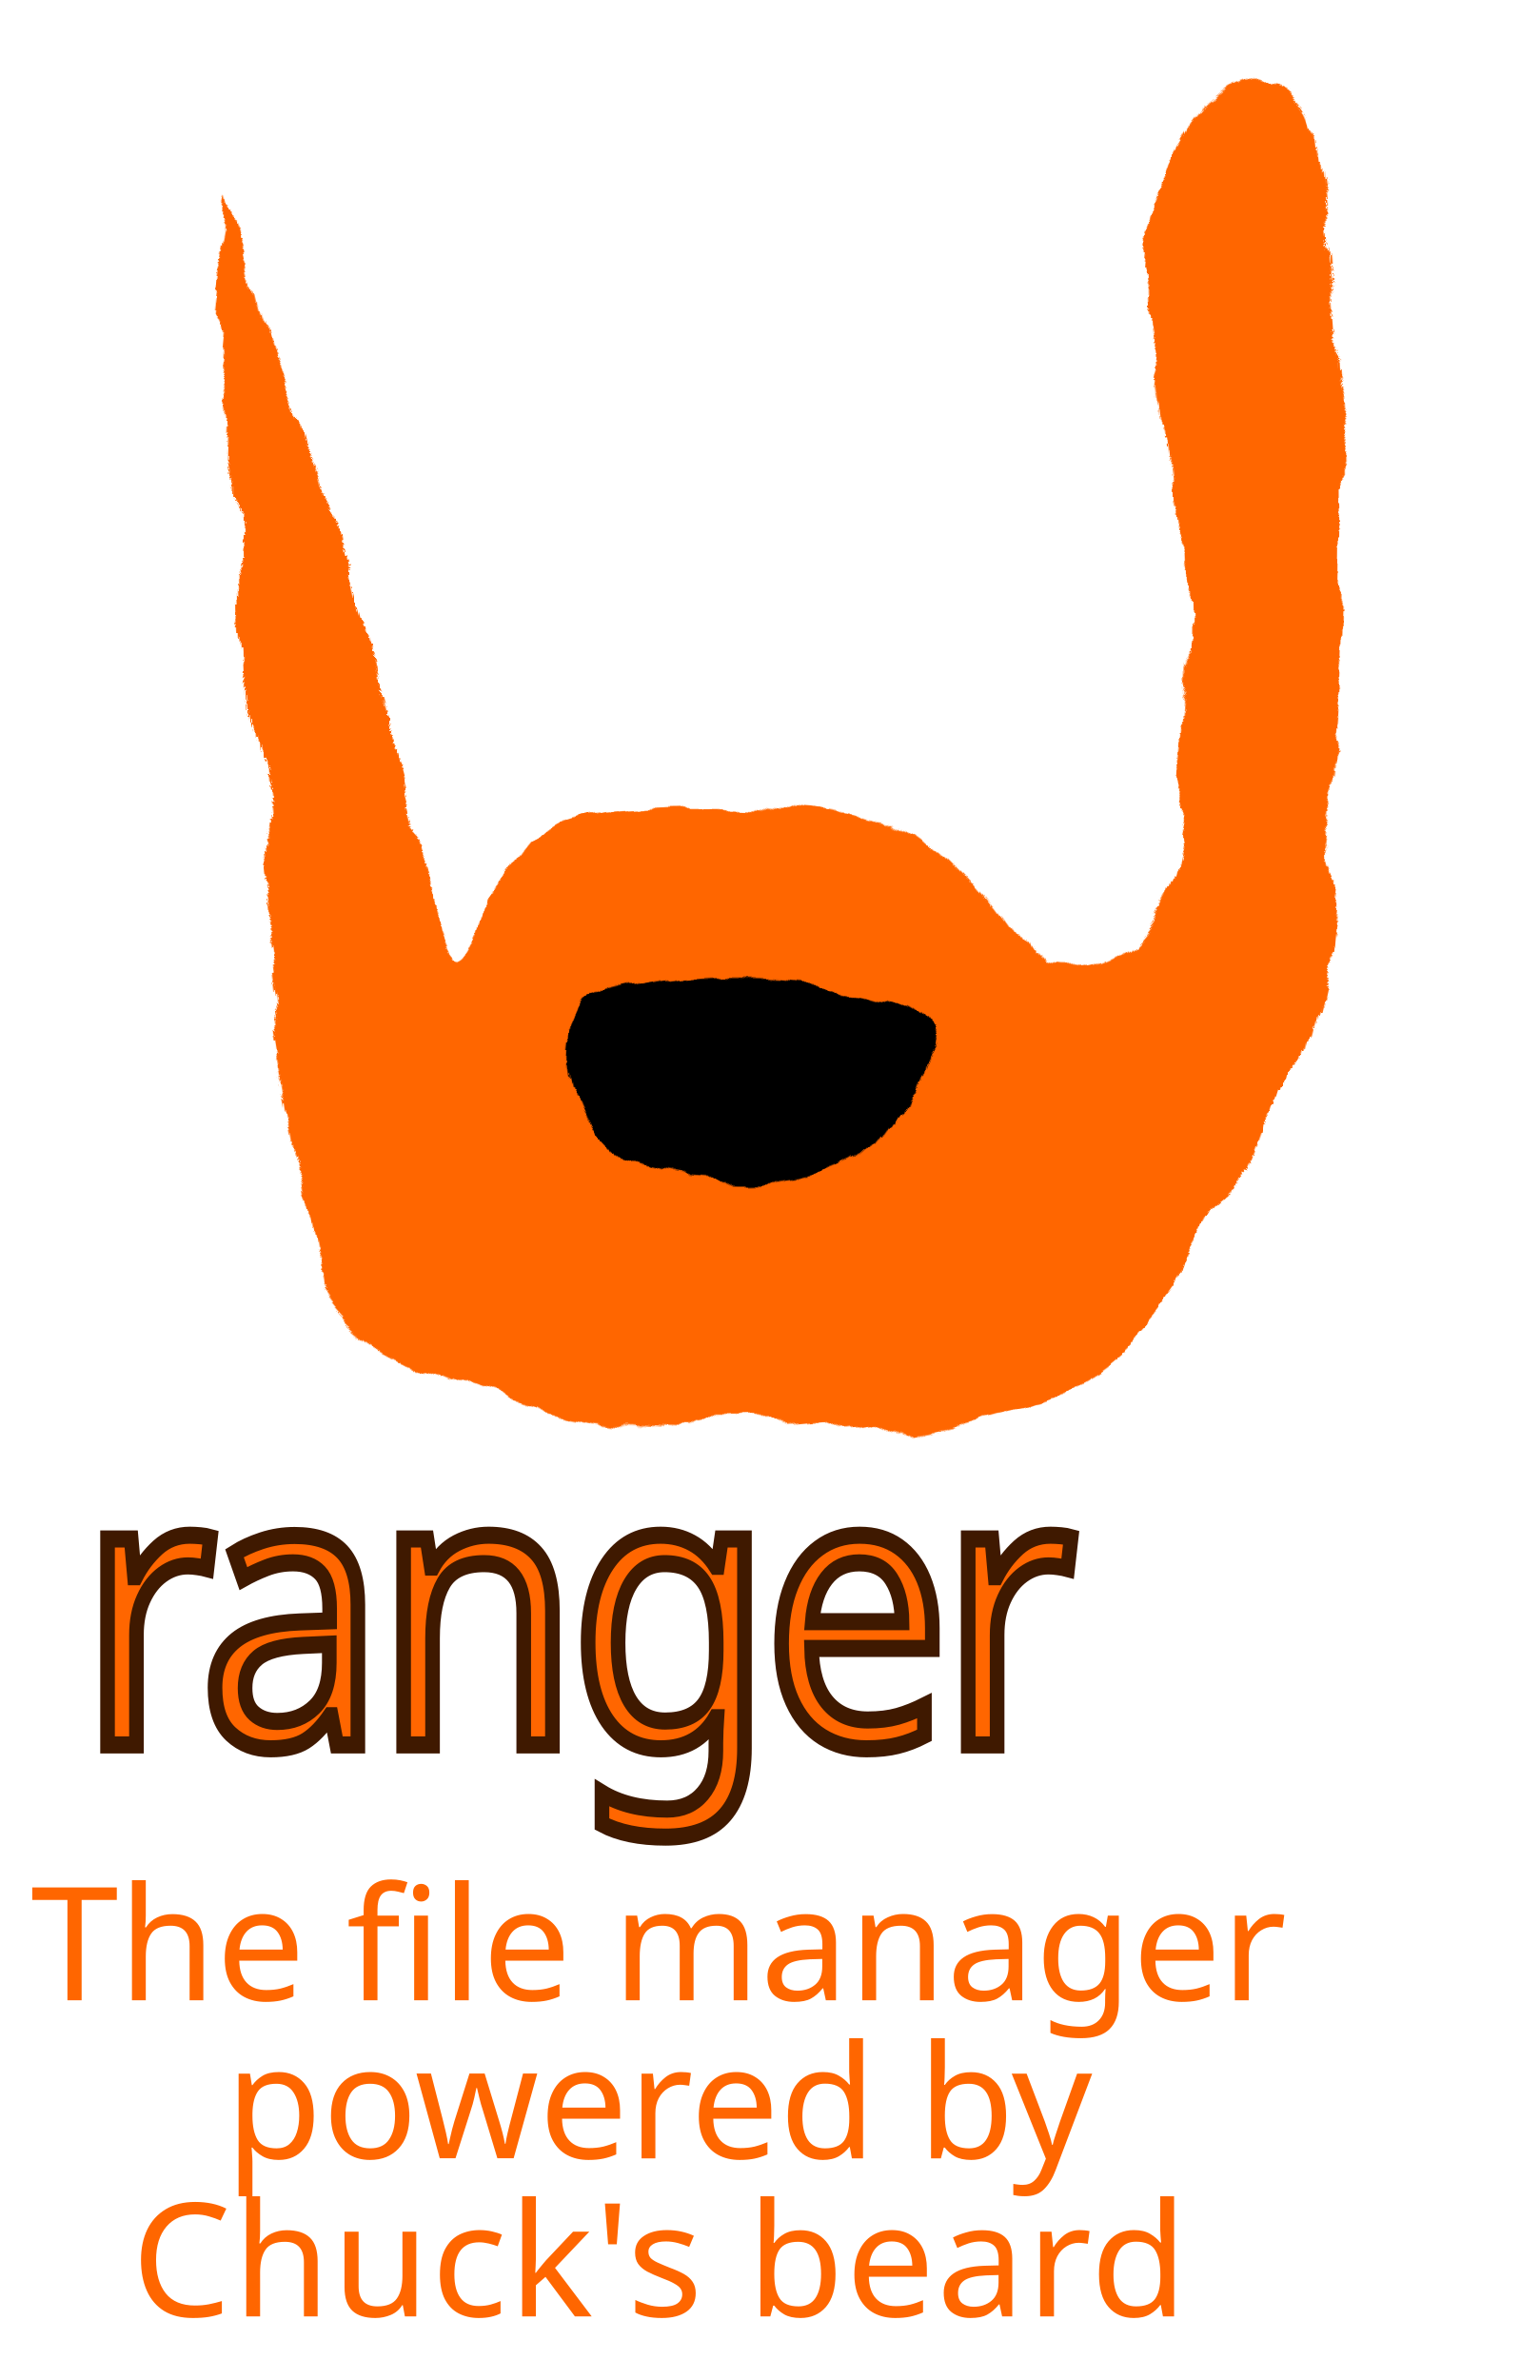
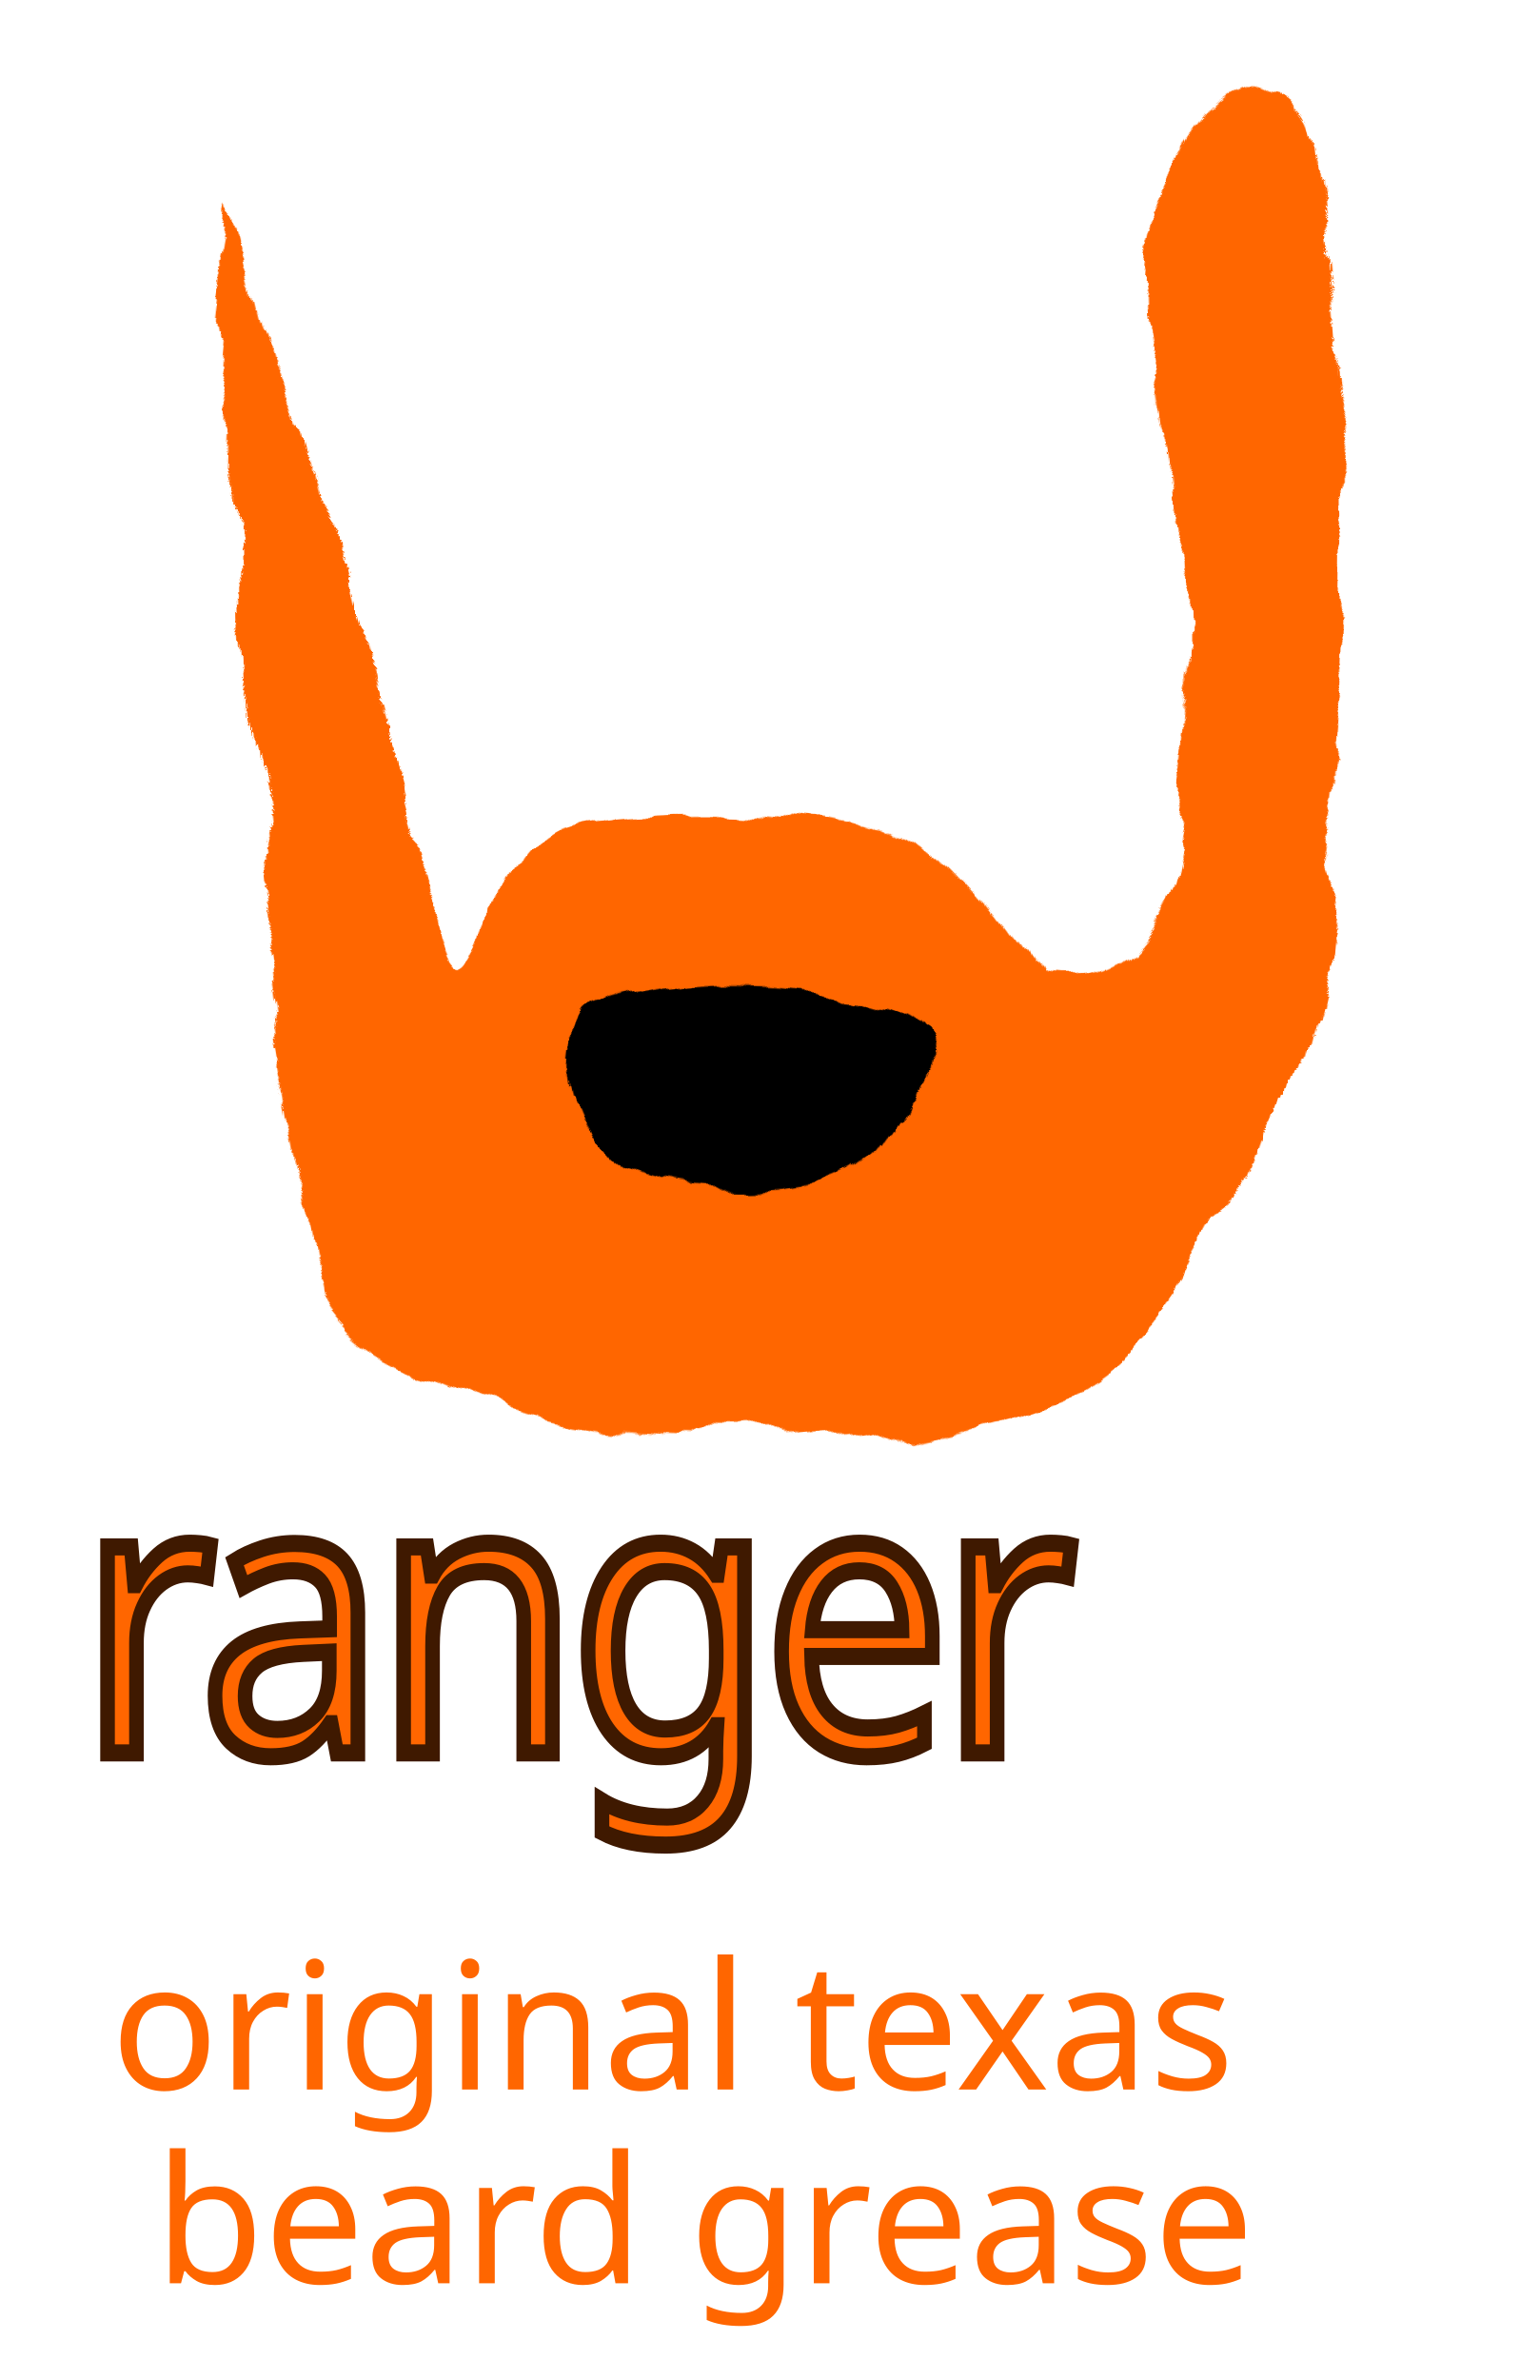
<svg xmlns="http://www.w3.org/2000/svg" width="5.5cm" height="8.5cm" viewBox="0 0 194.882 301.181" id="svg2" version="1.1" style="enable-background:new">
  <defs id="defs4">
    <filter style="color-interpolation-filters:sRGB" id="filter4343">
      <feBlend mode="multiply" in2="BackgroundImage" id="feBlend4345" />
    </filter>
    <filter height="1.4" y="-0.2" width="1.4" x="-0.2" style="color-interpolation-filters:sRGB" id="filter5608">
      <feTurbulence baseFrequency="0.05" numOctaves="7" type="fractalNoise" result="result91" id="feTurbulence5610" />
      <feDisplacementMap scale="6" result="result5" xChannelSelector="R" in="SourceGraphic" in2="result91" id="feDisplacementMap5612" yChannelSelector="A" />
      <feComposite in="SourceGraphic" operator="atop" in2="result5" id="feComposite5614" />
    </filter>
    <filter y="-0.2" height="1.4" style="color-interpolation-filters:sRGB" id="filter6350">
      <feMorphology radius="1" operator="dilate" result="result8" in="SourceGraphic" id="feMorphology6352" />
      <feComposite in2="result8" result="result10" in="SourceGraphic" operator="arithmetic" k1="0.5" k3="0.5" id="feComposite6354" k2="0" k4="0" />
      <feTurbulence result="result11" type="fractalNoise" numOctaves="3" baseFrequency="0.046" id="feTurbulence6356" />
      <feDisplacementMap result="result12" in2="result11" in="result10" xChannelSelector="R" scale="5" id="feDisplacementMap6358" yChannelSelector="A" />
      <feComposite operator="arithmetic" result="result13" in="SourceGraphic" in2="result12" k1="0.25" k2="0.25" k3="0.75" id="feComposite6360" k4="0" />
    </filter>
  </defs>
  <g id="layer1" transform="translate(0,-751.1811)" style="filter:url(#filter4343)">
-     <text xml:space="preserve" style="font-style:normal;font-variant:normal;font-weight:normal;font-stretch:normal;font-size:23.157px;line-height:125%;font-family:Ultra;-inkscape-font-specification:Ultra;text-align:start;letter-spacing:0px;word-spacing:0px;writing-mode:lr-tb;text-anchor:start;fill:#ff6600;fill-opacity:1;stroke:#3f1900;stroke-width:2;stroke-linecap:butt;stroke-linejoin:miter;stroke-miterlimit:4;stroke-dasharray:none;stroke-opacity:1" x="10.88" y="899.651" id="text4325" transform="scale(0.9255716,1.080413)">
-       <tspan id="tspan4327" x="10.88" y="899.651" style="font-style:normal;font-variant:normal;font-weight:normal;font-stretch:normal;font-size:45px;line-height:125%;font-family:Ultra;-inkscape-font-specification:Ultra;letter-spacing:-1.22px;stroke:#3f1900;stroke-width:2;stroke-miterlimit:4;stroke-dasharray:none;stroke-opacity:1">ranger</tspan>
+     <text xml:space="preserve" style="font-style:normal;font-variant:normal;font-weight:normal;font-stretch:normal;font-size:23.157px;line-height:125%;font-family:Ultra;-inkscape-font-specification:Ultra;text-align:start;letter-spacing:0px;word-spacing:0px;writing-mode:lr-tb;text-anchor:start;fill:#ff6600;fill-opacity:1;stroke:#3f1900;stroke-width:2;stroke-linecap:butt;stroke-linejoin:miter;stroke-miterlimit:4;stroke-dasharray:none;stroke-opacity:1" x="10.88" y="900.586" id="text4325" transform="scale(0.9255716,1.080413)">
+       <tspan id="tspan4327" x="10.88" y="900.586" style="font-style:normal;font-variant:normal;font-weight:normal;font-stretch:normal;font-size:45px;line-height:125%;font-family:Ultra;-inkscape-font-specification:Ultra;letter-spacing:-1.22px;stroke:#3f1900;stroke-width:2;stroke-miterlimit:4;stroke-dasharray:none;stroke-opacity:1">ranger</tspan>
    </text>
-     <g id="g6383" transform="matrix(2.647718,0,0,2.709376,10.6905,-1904.557)">
+     <g id="g6383" transform="matrix(2.647718,0,0,2.709376,10.6905,-1903.546)">
      <path id="path4321" d="m 59.114,985.642 c 5.211,45.537 -7.382,57.024 -11.97,58.729 -20.087,7.465 -33.876,-0.436 -36.14,-4.801 -1.337,-6.723 -6.943,-34.165 -3.154,-49.823 0,0 6.887,29.107 9.114,34.843 1.589,4.092 1.972,-5.202 6.265,-6.394 2.759,-0.767 11.526,-0.98 15.292,0.468 3.42,1.315 6.398,6.8 6.398,6.8 0,0 11.707,3.808 6.422,-31.119 -1.193,-7.887 7.135,-14.277 7.773,-8.704 z" style="color:#000000;clip-rule:nonzero;display:inline;overflow:visible;visibility:visible;opacity:1;isolation:auto;mix-blend-mode:normal;color-interpolation:sRGB;color-interpolation-filters:linearRGB;solid-color:#000000;solid-opacity:1;fill:#ff6600;fill-opacity:1;fill-rule:nonzero;stroke:none;stroke-width:3;stroke-linecap:butt;stroke-linejoin:miter;stroke-miterlimit:4;stroke-dasharray:none;stroke-dashoffset:0;stroke-opacity:1;filter:url(#filter5608);color-rendering:auto;image-rendering:auto;shape-rendering:auto;text-rendering:auto;enable-background:accumulate" />
      <path id="path4341" d="m 26.395,1035.081 c 2.9,1.674 9.385,1.62 11.402,-0.144 2.017,-1.764 4.103,-6.748 1.518,-8.014 -5.315,-2.119 -14.142,-0.554 -14.863,0.529 -1.886,2.832 -0.05,6.327 1.942,7.63 z" style="color:#000000;clip-rule:nonzero;display:inline;overflow:visible;visibility:visible;opacity:1;isolation:auto;mix-blend-mode:normal;color-interpolation:sRGB;color-interpolation-filters:linearRGB;solid-color:#000000;solid-opacity:1;fill:#000000;fill-opacity:1;fill-rule:nonzero;stroke:none;stroke-width:3;stroke-linecap:butt;stroke-linejoin:miter;stroke-miterlimit:4;stroke-dasharray:none;stroke-dashoffset:0;stroke-opacity:1;filter:url(#filter5608);color-rendering:auto;image-rendering:auto;shape-rendering:auto;text-rendering:auto;enable-background:accumulate" />
    </g>
-     <text xml:space="preserve" style="font-style:normal;font-variant:normal;font-weight:normal;font-stretch:normal;font-size:15.472px;line-height:100%;font-family:'Chica Mono';-inkscape-font-specification:'Chica Mono';text-align:start;letter-spacing:0px;word-spacing:0px;writing-mode:lr-tb;text-anchor:start;fill:#ff6600;fill-opacity:1;stroke:none;stroke-width:1px;stroke-linecap:butt;stroke-linejoin:miter;stroke-opacity:1" x="97.449" y="1004.312" id="text6409">
-       <tspan id="tspan6411" x="97.449" y="1004.312" style="font-style:normal;font-variant:normal;font-weight:normal;font-stretch:normal;font-size:20px;line-height:100%;font-family:'White Rabbit';-inkscape-font-specification:'White Rabbit';text-align:center;text-anchor:middle">The file manager</tspan>
-       <tspan x="97.449" y="1024.312" style="font-style:normal;font-variant:normal;font-weight:normal;font-stretch:normal;font-size:20px;line-height:100%;font-family:'White Rabbit';-inkscape-font-specification:'White Rabbit';text-align:center;text-anchor:middle" id="tspan6415">powered by</tspan>
-       <tspan x="97.549" y="1044.312" style="font-style:normal;font-variant:normal;font-weight:normal;font-stretch:normal;font-size:20px;line-height:100%;font-family:'White Rabbit';-inkscape-font-specification:'White Rabbit';text-align:center;letter-spacing:0.2px;text-anchor:middle" id="tspan6417">Chuck's beard</tspan>
-       <tspan x="97.449" y="1064.312" id="tspan6413" style="font-style:normal;font-variant:normal;font-weight:normal;font-stretch:normal;font-size:20px;line-height:100%;font-family:'White Rabbit';-inkscape-font-specification:'White Rabbit';text-align:center;text-anchor:middle" />
+     <text xml:space="preserve" style="font-style:normal;font-variant:normal;font-weight:normal;font-stretch:normal;font-size:15.472px;line-height:109%;font-family:'Chica Mono';-inkscape-font-specification:'Chica Mono';text-align:start;letter-spacing:0px;word-spacing:0px;writing-mode:lr-tb;text-anchor:start;fill:#ff6600;fill-opacity:1;stroke:none;stroke-width:1px;stroke-linecap:butt;stroke-linejoin:miter;stroke-opacity:1" x="99.21" y="1015.599" id="text6409">
+       <tspan x="99.21" y="1015.599" style="font-style:normal;font-variant:normal;font-weight:normal;font-stretch:normal;font-size:22.5px;line-height:109%;font-family:Piedra;-inkscape-font-specification:Piedra;text-align:center;letter-spacing:0px;text-anchor:middle" id="tspan6599">original texas</tspan>
+       <tspan x="99.21" y="1040.124" style="font-style:normal;font-variant:normal;font-weight:normal;font-stretch:normal;font-size:22.5px;line-height:109%;font-family:Piedra;-inkscape-font-specification:Piedra;text-align:center;letter-spacing:0px;text-anchor:middle" id="tspan6603">beard grease</tspan>
    </text>
  </g>
</svg>
